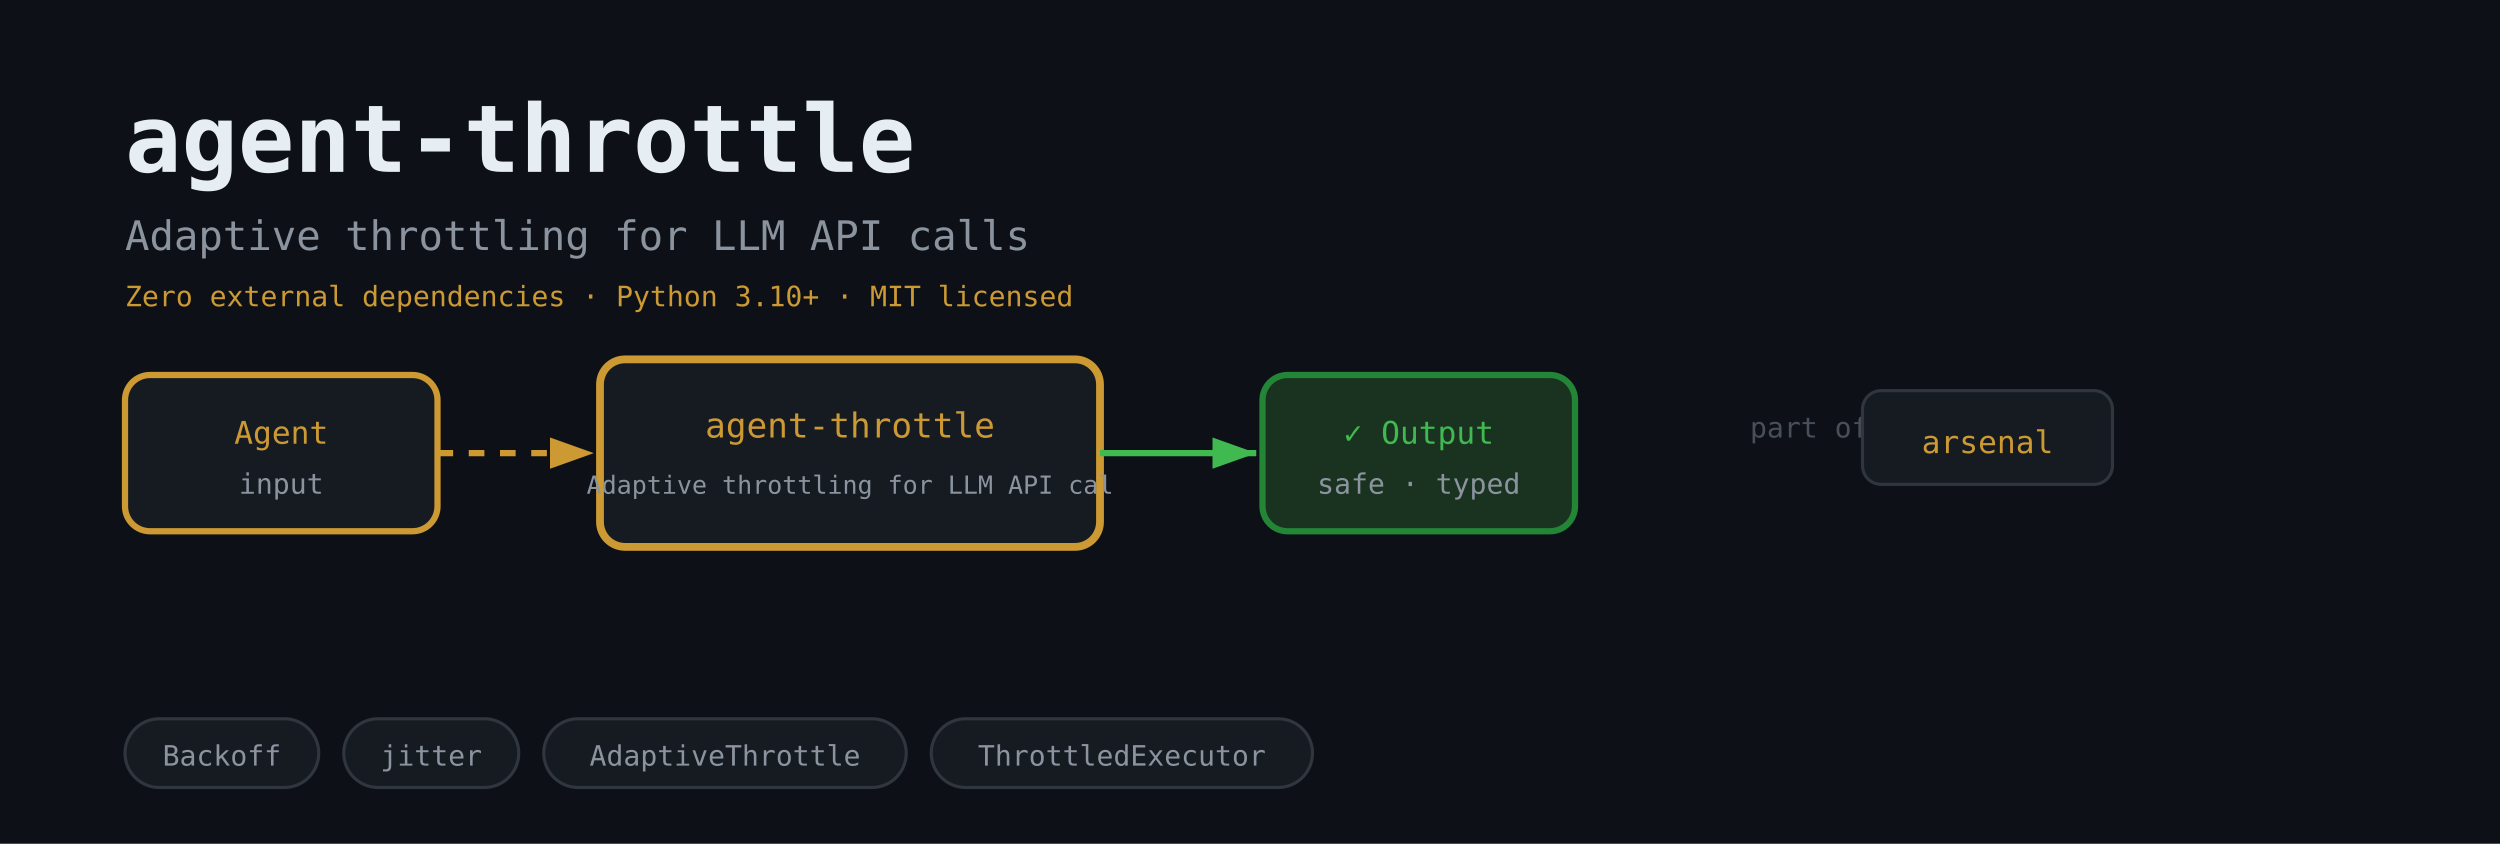
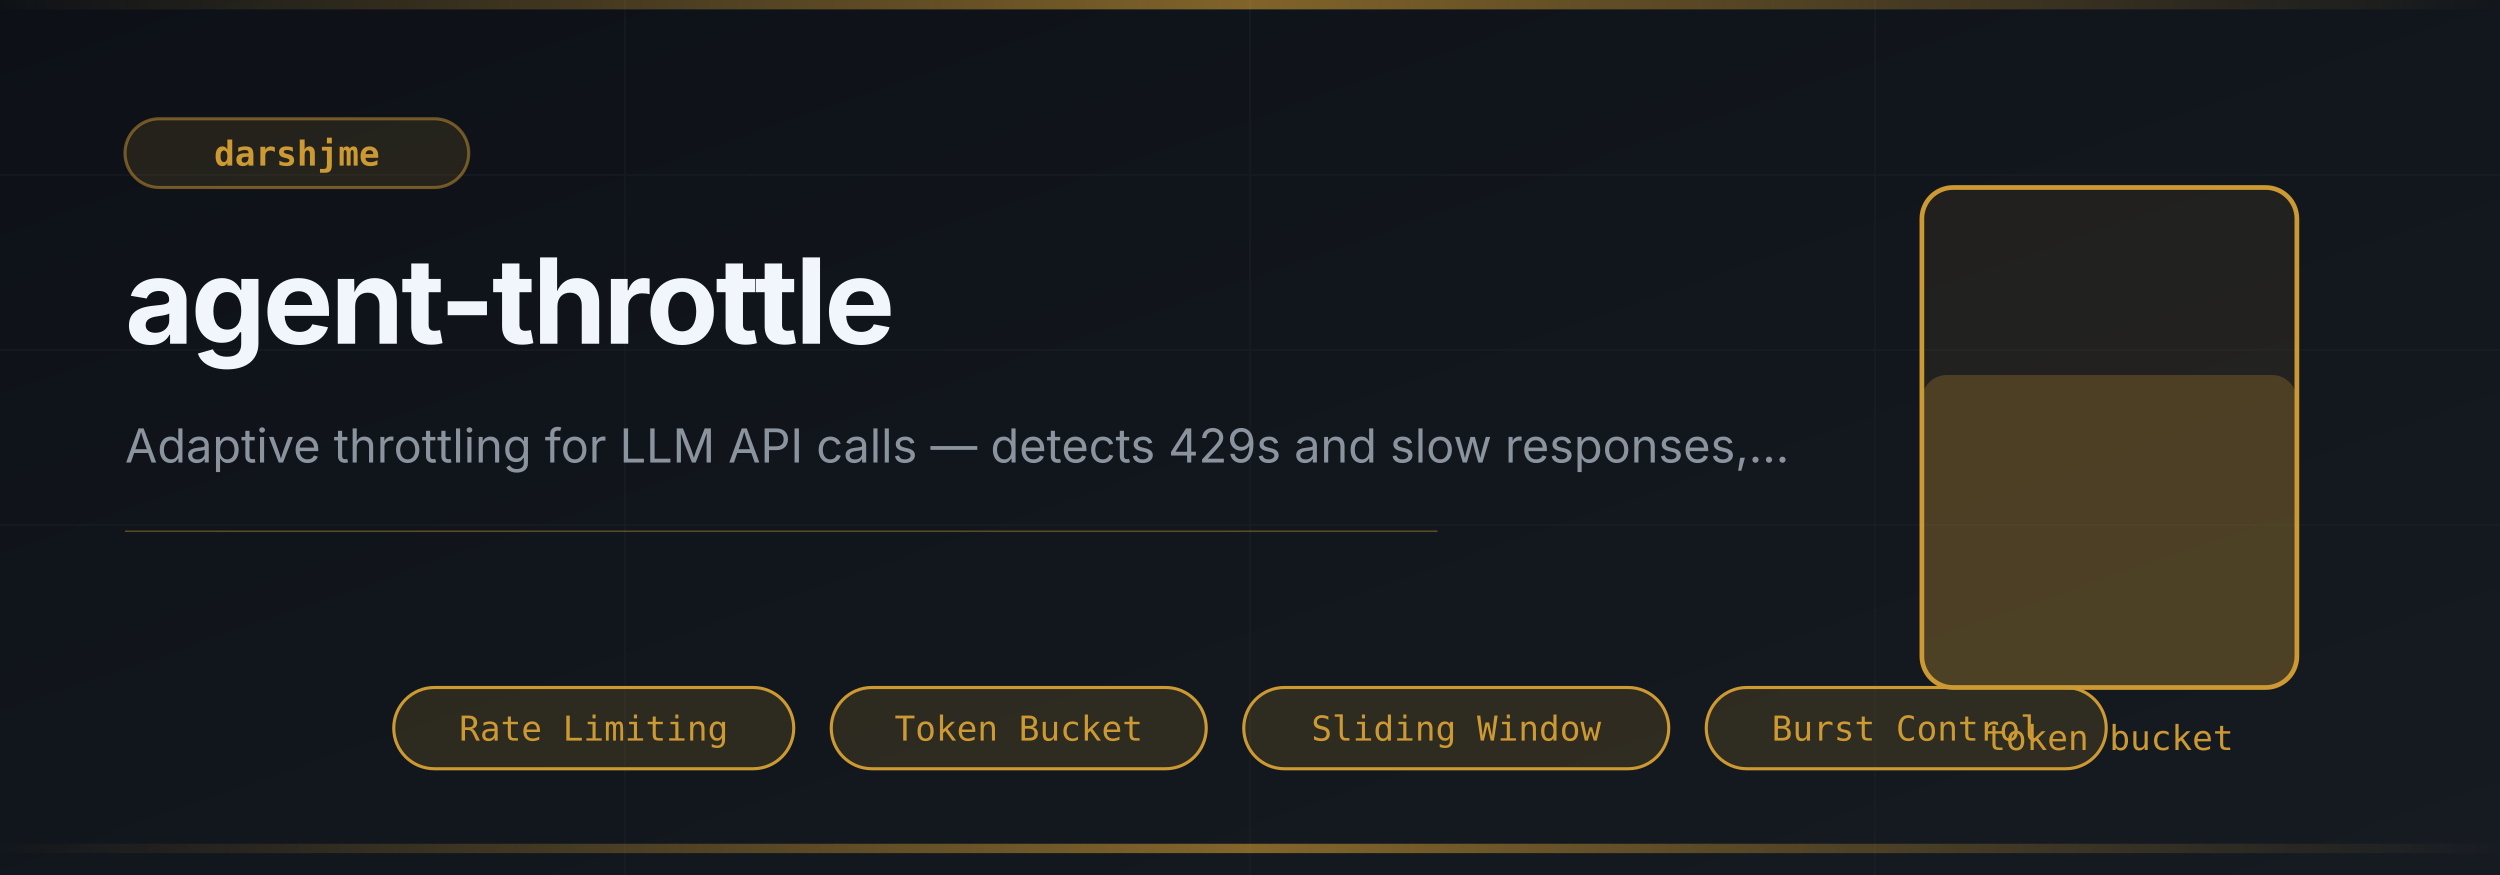
- <svg xmlns="http://www.w3.org/2000/svg" viewBox="0 0 800 270" width="800" height="270">
+ <svg xmlns="http://www.w3.org/2000/svg" viewBox="0 0 800 280" width="800" height="280">
  <defs>
-     <style>
-       @keyframes pulse{0%,100%{opacity:0.6}50%{opacity:1}}
-       @keyframes flow{from{stroke-dashoffset:20}to{stroke-dashoffset:0}}
-       .pulse{animation:pulse 2s ease-in-out infinite}
-       .flow{animation:flow 1s linear infinite;stroke-dasharray:5 5}
-     </style>
+     <linearGradient id="bg" x1="0%" y1="0%" x2="100%" y2="100%">
+       <stop offset="0%" style="stop-color:#0d1117" />
+       <stop offset="100%" style="stop-color:#161b22" />
+     </linearGradient>
+     <linearGradient id="accent_grad" x1="0%" y1="0%" x2="100%" y2="0%">
+       <stop offset="0%" style="stop-color:#cc9933;stop-opacity:0" />
+       <stop offset="50%" style="stop-color:#cc9933;stop-opacity:0.6" />
+       <stop offset="100%" style="stop-color:#cc9933;stop-opacity:0" />
+     </linearGradient>
  </defs>
-   <rect width="800" height="270" fill="#0d1117" />
-   <text x="40" y="55" font-family="JetBrains Mono,monospace" font-size="30" font-weight="700" fill="#e6edf3">agent-throttle</text>
-   <text x="40" y="80" font-family="JetBrains Mono,monospace" font-size="13" fill="#8b949e">Adaptive throttling for LLM API calls</text>
-   <text x="40" y="98" font-family="monospace" font-size="9" fill="#cc9933">Zero external dependencies · Python 3.10+ · MIT licensed</text>
-   <rect x="40" y="120" width="100" height="50" rx="8" fill="#161b22" stroke="#cc9933" stroke-width="2" class="pulse" />
-   <text x="90" y="142" font-family="monospace" font-size="10" fill="#cc9933" text-anchor="middle">Agent</text>
-   <text x="90" y="158" font-family="monospace" font-size="9" fill="#8b949e" text-anchor="middle">input</text>
-   <line x1="140" y1="145" x2="190" y2="145" stroke="#cc9933" stroke-width="2" class="flow" marker-end="url(#arr)" />
-   <defs>
-     <marker id="arr" markerWidth="7" markerHeight="5" refX="7" refY="2.5" orient="auto">
-       <polygon points="0 0,7 2.5,0 5" fill="#cc9933" />
-     </marker>
-   </defs>
-   <rect x="192" y="115" width="160" height="60" rx="8" fill="#161b22" stroke="#cc9933" stroke-width="2.5" />
-   <text x="272" y="140" font-family="monospace" font-size="11" fill="#cc9933" text-anchor="middle">agent-throttle</text>
-   <text x="272" y="158" font-family="monospace" font-size="8" fill="#8b949e" text-anchor="middle">Adaptive throttling for LLM API cal</text>
-   <line x1="352" y1="145" x2="402" y2="145" stroke="#3fb950" stroke-width="2" marker-end="url(#arr2)" />
-   <defs>
-     <marker id="arr2" markerWidth="7" markerHeight="5" refX="7" refY="2.5" orient="auto">
-       <polygon points="0 0,7 2.5,0 5" fill="#3fb950" />
-     </marker>
-   </defs>
-   <rect x="404" y="120" width="100" height="50" rx="8" fill="#1a3320" stroke="#238636" stroke-width="2" />
-   <text x="454" y="142" font-family="monospace" font-size="10" fill="#3fb950" text-anchor="middle">✓ Output</text>
-   <text x="454" y="158" font-family="monospace" font-size="9" fill="#8b949e" text-anchor="middle">safe · typed</text>
-   <text x="560" y="140" font-family="monospace" font-size="9" fill="#484f58">part of</text>
-   <rect x="596" y="125" width="80" height="30" rx="6" fill="#161b22" stroke="#30363d" stroke-width="1" />
-   <text x="636" y="145" font-family="monospace" font-size="10" fill="#cc9933" text-anchor="middle">arsenal</text>
-   <rect x="40" y="230" width="62" height="22" rx="11" fill="#161b22" stroke="#30363d" stroke-width="1" />
-   <text x="71" y="245" font-family="monospace" font-size="9" fill="#8b949e" text-anchor="middle">Backoff</text>
-   <rect x="110" y="230" width="56" height="22" rx="11" fill="#161b22" stroke="#30363d" stroke-width="1" />
-   <text x="138" y="245" font-family="monospace" font-size="9" fill="#8b949e" text-anchor="middle">jitter</text>
-   <rect x="174" y="230" width="116" height="22" rx="11" fill="#161b22" stroke="#30363d" stroke-width="1" />
-   <text x="232" y="245" font-family="monospace" font-size="9" fill="#8b949e" text-anchor="middle">AdaptiveThrottle</text>
-   <rect x="298" y="230" width="122" height="22" rx="11" fill="#161b22" stroke="#30363d" stroke-width="1" />
-   <text x="359" y="245" font-family="monospace" font-size="9" fill="#8b949e" text-anchor="middle">ThrottledExecutor</text>
+   <rect width="800" height="280" fill="url(#bg)" />
+   <g stroke="#21262d" stroke-width="0.5" opacity="0.4">
+     <line x1="0" y1="56" x2="800" y2="56" />
+     <line x1="0" y1="112" x2="800" y2="112" />
+     <line x1="0" y1="168" x2="800" y2="168" />
+     <line x1="200" y1="0" x2="200" y2="280" />
+     <line x1="400" y1="0" x2="400" y2="280" />
+     <line x1="600" y1="0" x2="600" y2="280" />
+   </g>
+   <rect x="0" y="270" width="800" height="3" fill="url(#accent_grad)" />
+   <rect x="0" y="0" width="800" height="3" fill="url(#accent_grad)" />
+   <g transform="translate(555, 60)">
+     <rect x="60" y="0" width="120" height="160" rx="10" fill="#cc9933" fill-opacity="0.08" stroke="#cc9933" stroke-width="1.5" />
+     <rect x="60" y="60" width="120" height="100" rx="8" fill="#cc9933" fill-opacity="0.25">
+       <animate attributeName="height" values="100;30;100" dur="3s" repeatCount="indefinite" />
+       <animate attributeName="y" values="60;130;60" dur="3s" repeatCount="indefinite" />
+     </rect>
+     <text x="120" y="180" fill="#cc9933" font-family="monospace" font-size="11" text-anchor="middle">token bucket</text>
+   </g>
+   <rect x="40" y="38" width="110" height="22" rx="11" fill="#cc9933" fill-opacity="0.12" stroke="#cc9933" stroke-width="1" stroke-opacity="0.5" />
+   <text x="95" y="53" fill="#cc9933" font-family="monospace" font-size="11" text-anchor="middle" font-weight="600">darshjme</text>
+   <text x="40" y="110" fill="#f0f6fc" font-family="-apple-system, 'Segoe UI', sans-serif" font-size="38" font-weight="700" letter-spacing="-1">agent-throttle</text>
+   <text x="40" y="148" fill="#8b949e" font-family="-apple-system, 'Segoe UI', sans-serif" font-size="15">Adaptive throttling for LLM API calls — detects 429s and slow responses,...</text>
+   <line x1="40" y1="170" x2="460" y2="170" stroke="#cc9933" stroke-width="0.5" stroke-opacity="0.4" />
+   <rect x="126" y="220" width="128" height="26" rx="13" fill="#cc9933" fill-opacity="0.15" stroke="#cc9933" stroke-width="1" />
+   <text x="190" y="237" fill="#cc9933" font-family="monospace" font-size="11" text-anchor="middle">Rate Limiting</text>
+   <rect x="266" y="220" width="120" height="26" rx="13" fill="#cc9933" fill-opacity="0.15" stroke="#cc9933" stroke-width="1" />
+   <text x="326" y="237" fill="#cc9933" font-family="monospace" font-size="11" text-anchor="middle">Token Bucket</text>
+   <rect x="398" y="220" width="136" height="26" rx="13" fill="#cc9933" fill-opacity="0.15" stroke="#cc9933" stroke-width="1" />
+   <text x="466" y="237" fill="#cc9933" font-family="monospace" font-size="11" text-anchor="middle">Sliding Window</text>
+   <rect x="546" y="220" width="128" height="26" rx="13" fill="#cc9933" fill-opacity="0.15" stroke="#cc9933" stroke-width="1" />
+   <text x="610" y="237" fill="#cc9933" font-family="monospace" font-size="11" text-anchor="middle">Burst Control</text>
</svg>
